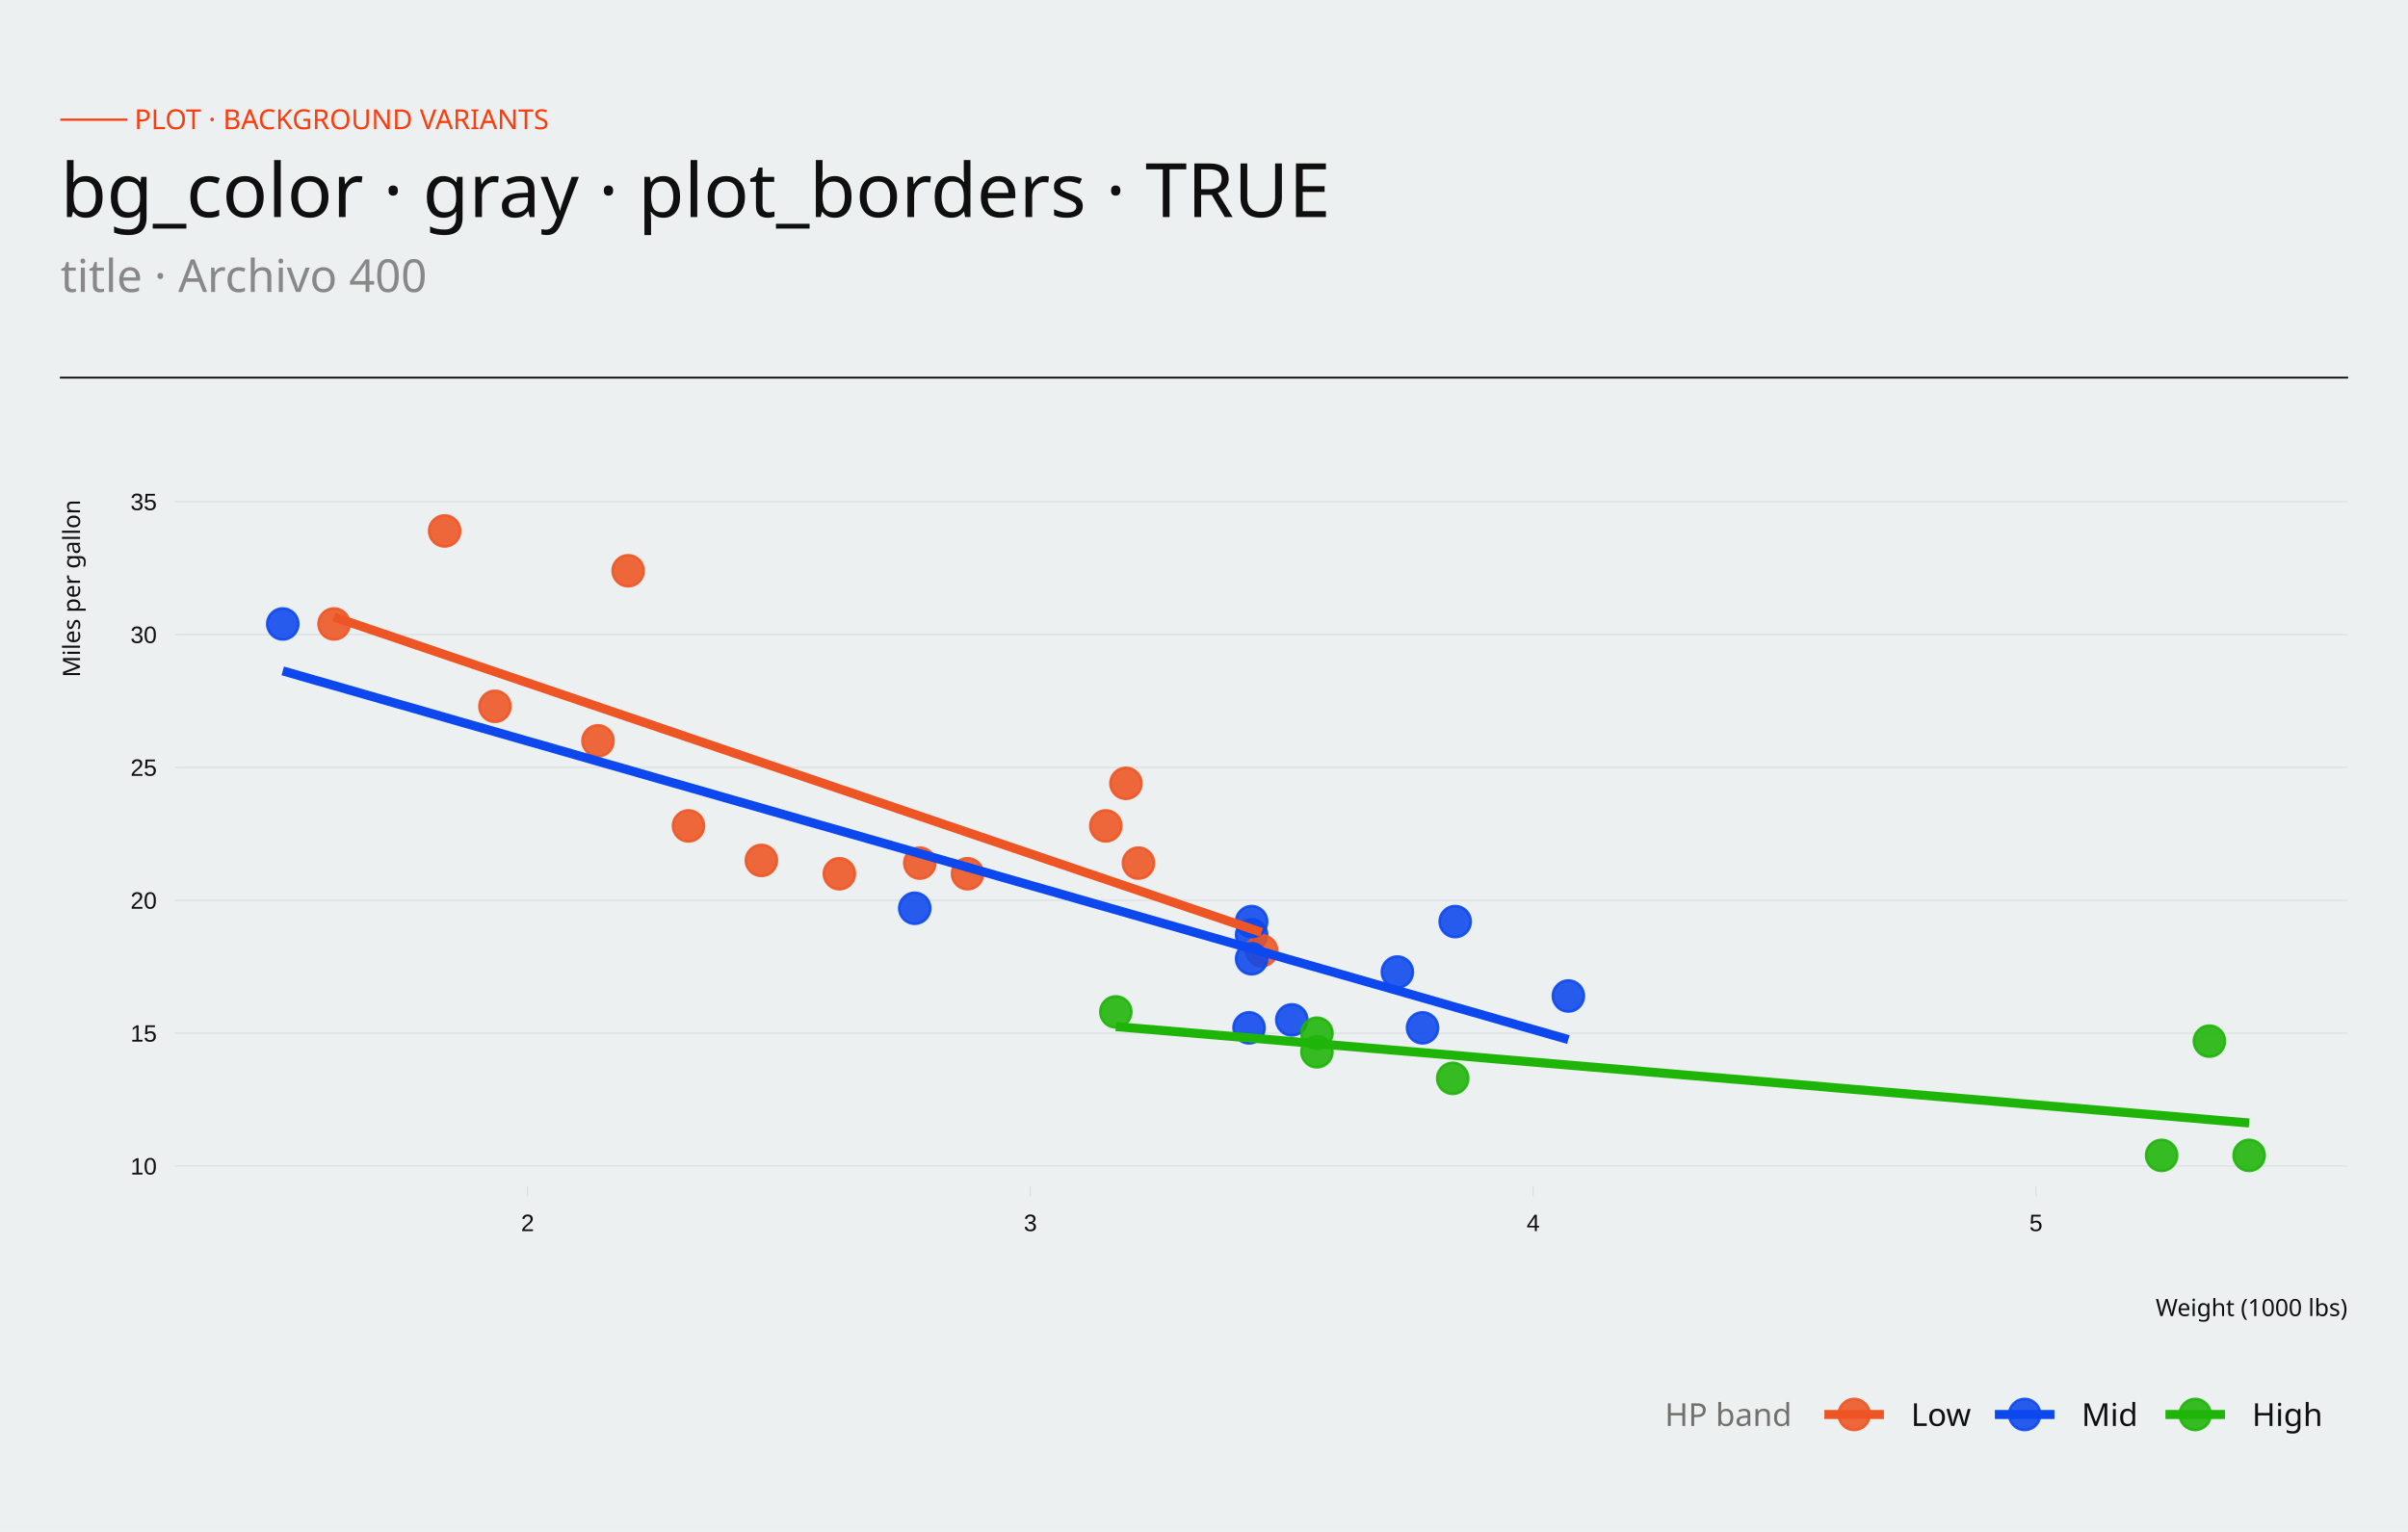
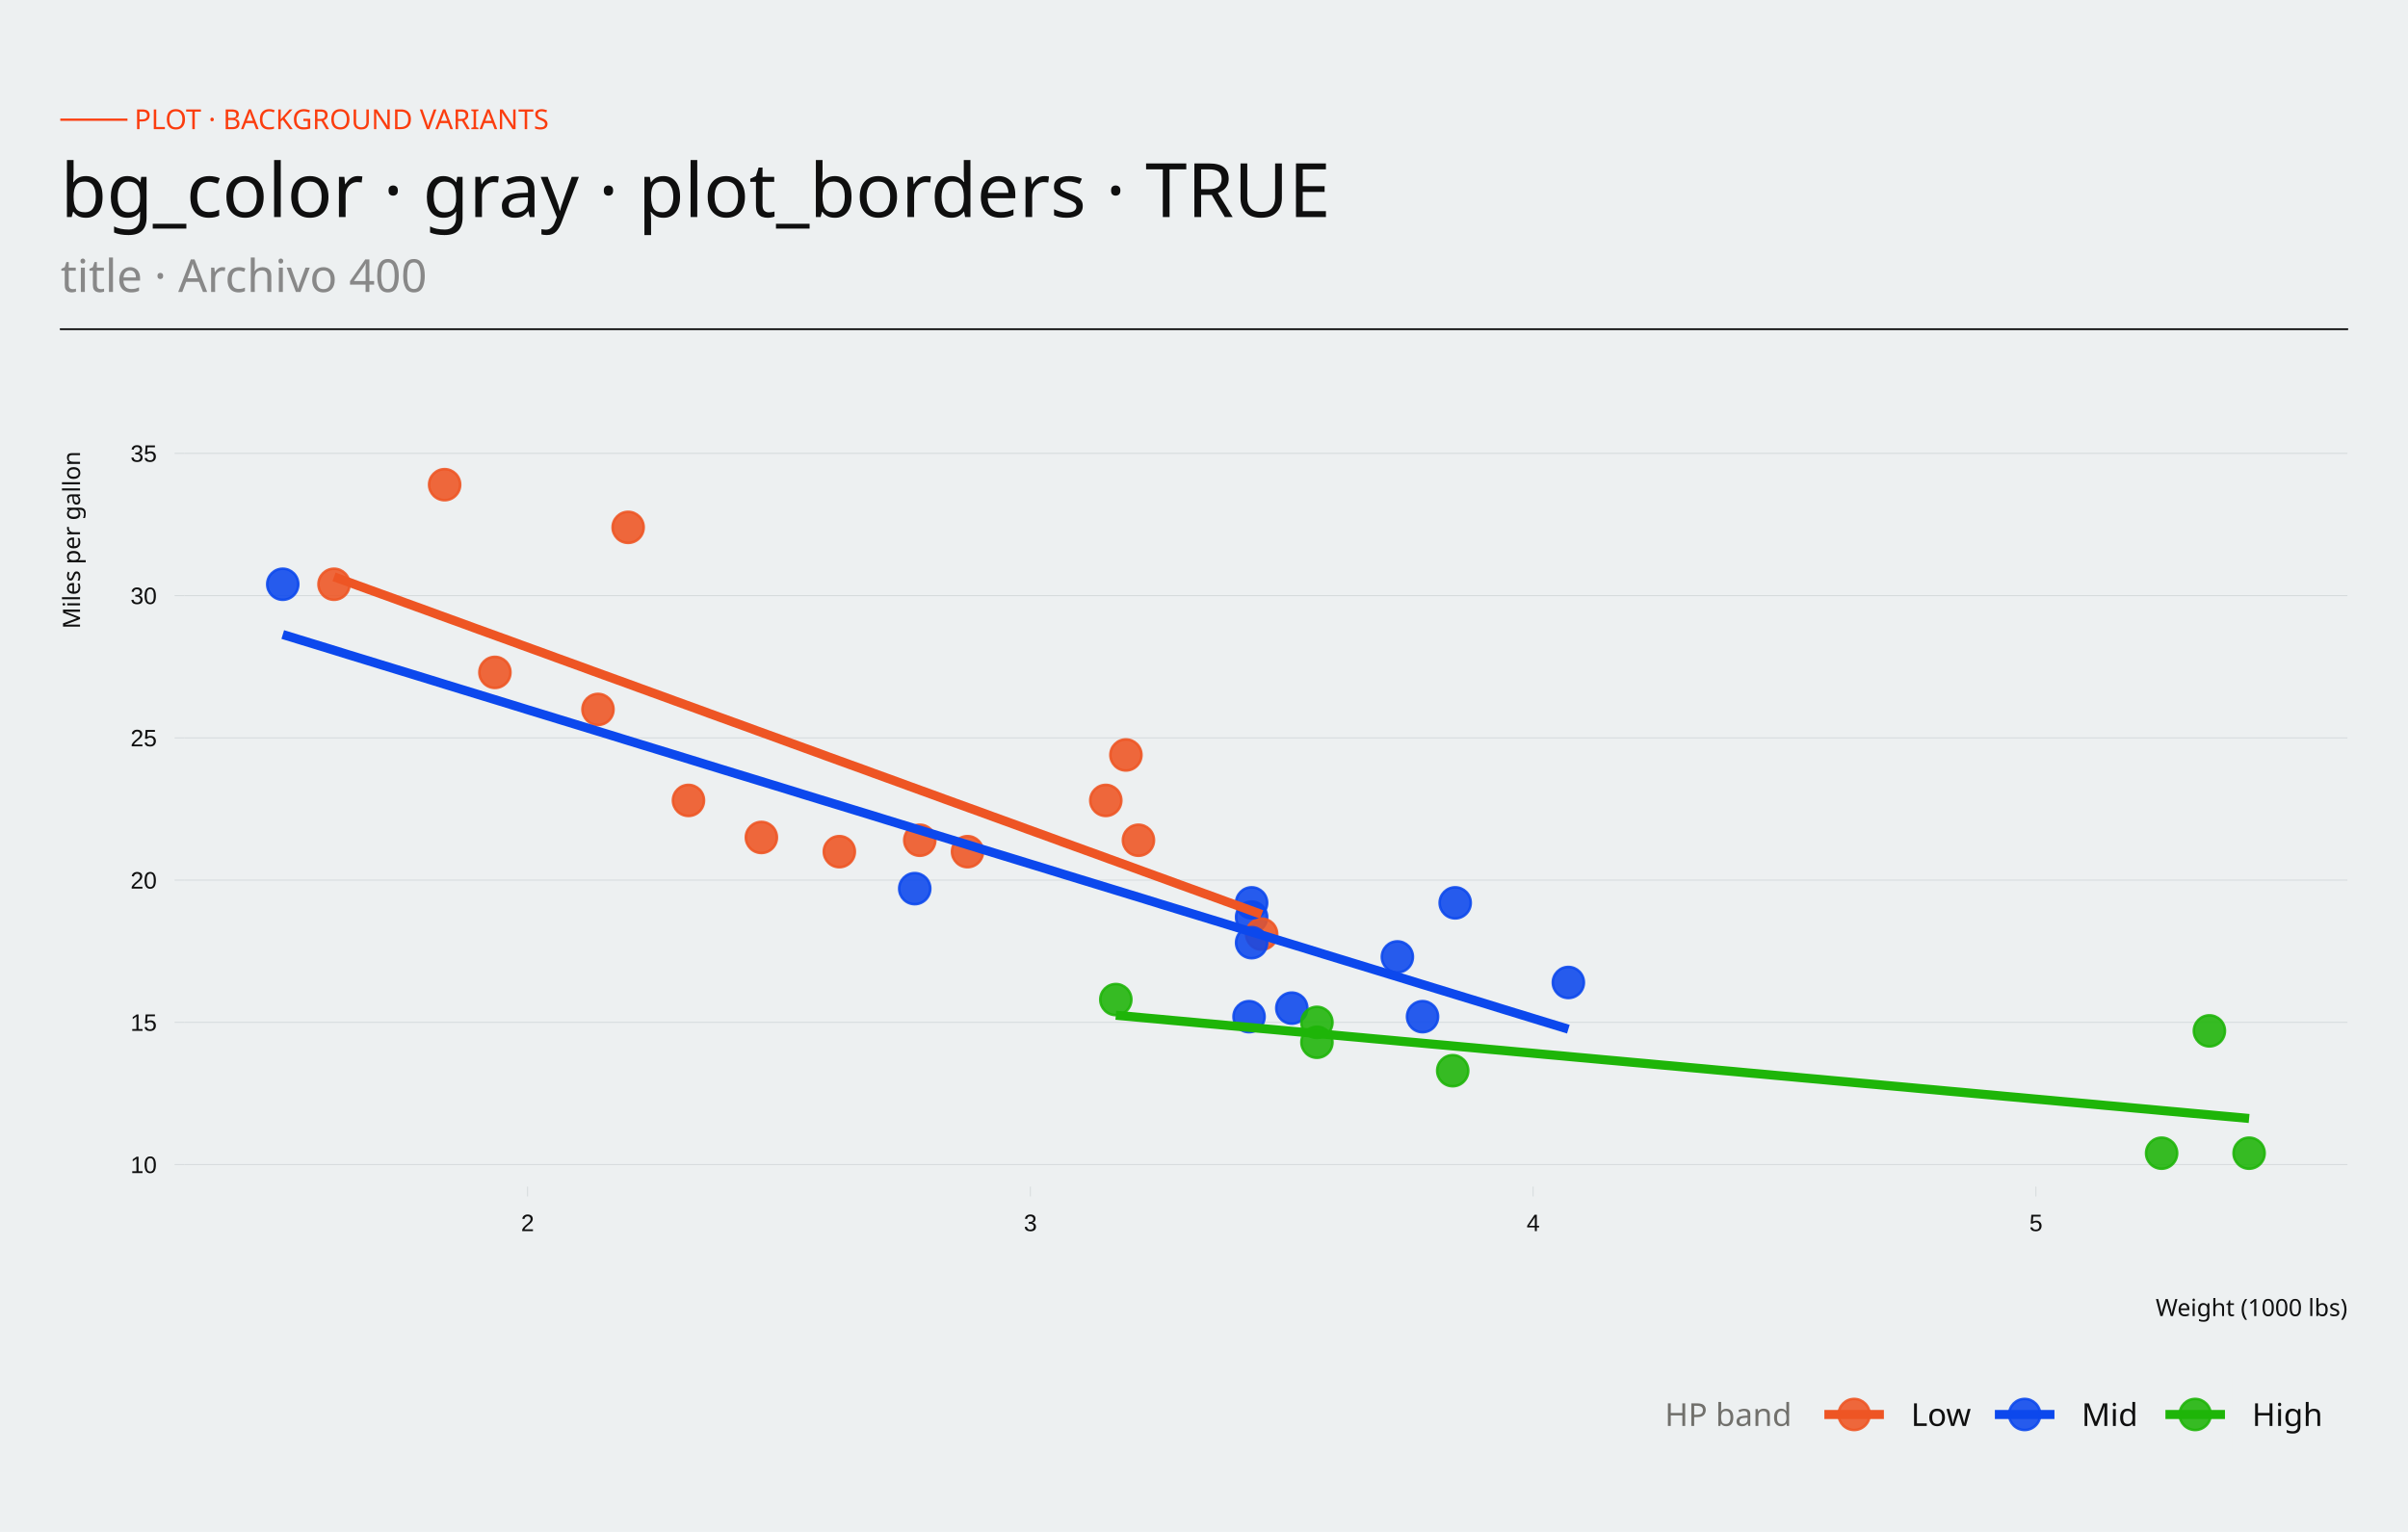
<svg xmlns="http://www.w3.org/2000/svg" width="396.00pt" height="252.00pt" viewBox="0 0 396.00 252.00">
  <g class="svglite">
    <defs>
      <style type="text/css">
    .svglite line, .svglite polyline, .svglite polygon, .svglite path, .svglite rect, .svglite circle {
      fill: none;
      stroke: #000000;
      stroke-linecap: round;
      stroke-linejoin: round;
      stroke-miterlimit: 10.00;
    }
    .svglite text {
      white-space: pre;
    }
    .svglite g.glyphgroup path {
      fill: inherit;
      stroke: none;
    }
  </style>
    </defs>
    <rect width="100%" height="100%" style="stroke: none; fill: none;" />
    <defs>
      <clipPath id="cpMC4wMHwzOTYuMDB8MC4wMHwyNTIuMDA=">
        <rect x="0.00" y="0.00" width="396.00" height="252.00" />
      </clipPath>
    </defs>
    <g clip-path="url(#cpMC4wMHwzOTYuMDB8MC4wMHwyNTIuMDA=)">
      <rect x="0.00" y="0.00" width="396.00" height="252.00" style="stroke-width: 0.63; stroke: none; fill: #EDF0F1;" />
    </g>
    <defs>
-       <clipPath id="cpMzAuMzN8Mzg2LjA0fDgyLjIwfDE5NS4yMA==">
-         <rect x="30.33" y="82.20" width="355.71" height="113.00" />
+       <clipPath id="cpMzAuMzN8Mzg2LjA0fDc0LjIzfDE5NS4yMA==">
+         <rect x="30.33" y="74.23" width="355.71" height="120.97" />
      </clipPath>
    </defs>
-     <g clip-path="url(#cpMzAuMzN8Mzg2LjA0fDgyLjIwfDE5NS4yMA==)">
-       <rect x="30.33" y="82.20" width="355.71" height="113.00" style="stroke-width: 0.63; stroke: none; fill: #EDF0F1;" />
-       <polyline points="30.33,191.81 386.04,191.81 " style="stroke-width: 0.15; stroke: #D4D9DB; stroke-linecap: butt;" />
-       <polyline points="30.33,169.96 386.04,169.96 " style="stroke-width: 0.15; stroke: #D4D9DB; stroke-linecap: butt;" />
-       <polyline points="30.33,148.10 386.04,148.10 " style="stroke-width: 0.15; stroke: #D4D9DB; stroke-linecap: butt;" />
-       <polyline points="30.33,126.24 386.04,126.24 " style="stroke-width: 0.15; stroke: #D4D9DB; stroke-linecap: butt;" />
-       <polyline points="30.33,104.38 386.04,104.38 " style="stroke-width: 0.15; stroke: #D4D9DB; stroke-linecap: butt;" />
-       <polyline points="30.33,82.53 386.04,82.53 " style="stroke-width: 0.15; stroke: #D4D9DB; stroke-linecap: butt;" />
-       <circle cx="138.03" cy="143.73" r="2.56" style="stroke-width: 0.42; stroke: #EE5524; stroke-opacity: 0.88; fill: #EE5524; fill-opacity: 0.88;" />
-       <circle cx="159.11" cy="143.73" r="2.56" style="stroke-width: 0.42; stroke: #EE5524; stroke-opacity: 0.88; fill: #EE5524; fill-opacity: 0.88;" />
-       <circle cx="113.22" cy="135.86" r="2.56" style="stroke-width: 0.42; stroke: #EE5524; stroke-opacity: 0.88; fill: #EE5524; fill-opacity: 0.88;" />
-       <circle cx="187.22" cy="141.98" r="2.56" style="stroke-width: 0.42; stroke: #EE5524; stroke-opacity: 0.88; fill: #EE5524; fill-opacity: 0.88;" />
-       <circle cx="205.83" cy="153.78" r="2.56" style="stroke-width: 0.42; stroke: #0C48ED; stroke-opacity: 0.88; fill: #0C48ED; fill-opacity: 0.88;" />
-       <circle cx="207.48" cy="156.40" r="2.56" style="stroke-width: 0.42; stroke: #EE5524; stroke-opacity: 0.88; fill: #EE5524; fill-opacity: 0.88;" />
-       <circle cx="216.57" cy="173.02" r="2.56" style="stroke-width: 0.42; stroke: #1EB508; stroke-opacity: 0.88; fill: #1EB508; fill-opacity: 0.88;" />
-       <circle cx="185.16" cy="128.86" r="2.56" style="stroke-width: 0.42; stroke: #EE5524; stroke-opacity: 0.88; fill: #EE5524; fill-opacity: 0.88;" />
-       <circle cx="181.85" cy="135.86" r="2.56" style="stroke-width: 0.42; stroke: #EE5524; stroke-opacity: 0.88; fill: #EE5524; fill-opacity: 0.88;" />
-       <circle cx="205.83" cy="151.60" r="2.56" style="stroke-width: 0.42; stroke: #0C48ED; stroke-opacity: 0.88; fill: #0C48ED; fill-opacity: 0.88;" />
-       <circle cx="205.83" cy="157.72" r="2.56" style="stroke-width: 0.42; stroke: #0C48ED; stroke-opacity: 0.88; fill: #0C48ED; fill-opacity: 0.88;" />
-       <circle cx="257.92" cy="163.84" r="2.56" style="stroke-width: 0.42; stroke: #0C48ED; stroke-opacity: 0.88; fill: #0C48ED; fill-opacity: 0.88;" />
-       <circle cx="229.80" cy="159.90" r="2.56" style="stroke-width: 0.42; stroke: #0C48ED; stroke-opacity: 0.88; fill: #0C48ED; fill-opacity: 0.88;" />
-       <circle cx="233.94" cy="169.08" r="2.56" style="stroke-width: 0.42; stroke: #0C48ED; stroke-opacity: 0.88; fill: #0C48ED; fill-opacity: 0.88;" />
-       <circle cx="355.48" cy="190.06" r="2.56" style="stroke-width: 0.42; stroke: #1EB508; stroke-opacity: 0.88; fill: #1EB508; fill-opacity: 0.88;" />
-       <circle cx="369.87" cy="190.06" r="2.56" style="stroke-width: 0.42; stroke: #1EB508; stroke-opacity: 0.88; fill: #1EB508; fill-opacity: 0.88;" />
-       <circle cx="363.34" cy="171.27" r="2.56" style="stroke-width: 0.42; stroke: #1EB508; stroke-opacity: 0.88; fill: #1EB508; fill-opacity: 0.88;" />
-       <circle cx="103.30" cy="93.89" r="2.56" style="stroke-width: 0.42; stroke: #EE5524; stroke-opacity: 0.88; fill: #EE5524; fill-opacity: 0.88;" />
-       <circle cx="54.93" cy="102.64" r="2.56" style="stroke-width: 0.42; stroke: #EE5524; stroke-opacity: 0.88; fill: #EE5524; fill-opacity: 0.88;" />
-       <circle cx="73.12" cy="87.34" r="2.56" style="stroke-width: 0.42; stroke: #EE5524; stroke-opacity: 0.88; fill: #EE5524; fill-opacity: 0.88;" />
-       <circle cx="125.21" cy="141.54" r="2.56" style="stroke-width: 0.42; stroke: #EE5524; stroke-opacity: 0.88; fill: #EE5524; fill-opacity: 0.88;" />
-       <circle cx="212.44" cy="167.77" r="2.56" style="stroke-width: 0.42; stroke: #0C48ED; stroke-opacity: 0.88; fill: #0C48ED; fill-opacity: 0.88;" />
-       <circle cx="205.41" cy="169.08" r="2.56" style="stroke-width: 0.42; stroke: #0C48ED; stroke-opacity: 0.88; fill: #0C48ED; fill-opacity: 0.88;" />
-       <circle cx="238.90" cy="177.39" r="2.56" style="stroke-width: 0.42; stroke: #1EB508; stroke-opacity: 0.88; fill: #1EB508; fill-opacity: 0.88;" />
-       <circle cx="239.31" cy="151.60" r="2.56" style="stroke-width: 0.42; stroke: #0C48ED; stroke-opacity: 0.88; fill: #0C48ED; fill-opacity: 0.88;" />
-       <circle cx="81.39" cy="116.19" r="2.56" style="stroke-width: 0.42; stroke: #EE5524; stroke-opacity: 0.88; fill: #EE5524; fill-opacity: 0.88;" />
-       <circle cx="98.34" cy="121.87" r="2.56" style="stroke-width: 0.42; stroke: #EE5524; stroke-opacity: 0.88; fill: #EE5524; fill-opacity: 0.88;" />
-       <circle cx="46.50" cy="102.64" r="2.56" style="stroke-width: 0.42; stroke: #0C48ED; stroke-opacity: 0.88; fill: #0C48ED; fill-opacity: 0.88;" />
-       <circle cx="183.50" cy="166.46" r="2.56" style="stroke-width: 0.42; stroke: #1EB508; stroke-opacity: 0.88; fill: #1EB508; fill-opacity: 0.88;" />
-       <circle cx="150.43" cy="149.41" r="2.56" style="stroke-width: 0.42; stroke: #0C48ED; stroke-opacity: 0.88; fill: #0C48ED; fill-opacity: 0.88;" />
-       <circle cx="216.57" cy="169.96" r="2.56" style="stroke-width: 0.42; stroke: #1EB508; stroke-opacity: 0.88; fill: #1EB508; fill-opacity: 0.88;" />
-       <circle cx="151.26" cy="141.98" r="2.56" style="stroke-width: 0.42; stroke: #EE5524; stroke-opacity: 0.88; fill: #EE5524; fill-opacity: 0.88;" />
-       <polyline points="54.93,101.50 56.86,102.16 58.79,102.81 60.72,103.47 62.65,104.13 64.59,104.78 66.52,105.44 68.45,106.10 70.38,106.75 72.31,107.41 74.24,108.07 76.17,108.72 78.10,109.38 80.03,110.04 81.96,110.69 83.90,111.35 85.83,112.01 87.76,112.66 89.69,113.32 91.62,113.98 93.55,114.63 95.48,115.29 97.41,115.95 99.34,116.60 101.27,117.26 103.21,117.92 105.14,118.57 107.07,119.23 109.00,119.89 110.93,120.54 112.86,121.20 114.79,121.86 116.72,122.51 118.65,123.17 120.58,123.83 122.52,124.48 124.45,125.14 126.38,125.80 128.31,126.45 130.24,127.11 132.17,127.77 134.10,128.42 136.03,129.08 137.96,129.74 139.89,130.39 141.83,131.05 143.76,131.71 145.69,132.36 147.62,133.02 149.55,133.68 151.48,134.33 153.41,134.99 155.34,135.65 157.27,136.30 159.20,136.96 161.14,137.62 163.07,138.27 165.00,138.93 166.93,139.59 168.86,140.24 170.79,140.90 172.72,141.56 174.65,142.21 176.58,142.87 178.51,143.53 180.45,144.18 182.38,144.84 184.31,145.50 186.24,146.15 188.17,146.81 190.10,147.47 192.03,148.12 193.96,148.78 195.89,149.44 197.82,150.09 199.76,150.75 201.69,151.41 203.62,152.06 205.55,152.72 207.48,153.38 " style="stroke-width: 1.49; stroke: #EE5524; stroke-linecap: butt;" />
-       <polyline points="46.50,110.36 49.17,111.13 51.85,111.90 54.53,112.66 57.20,113.43 59.88,114.20 62.55,114.97 65.23,115.74 67.91,116.50 70.58,117.27 73.26,118.04 75.93,118.81 78.61,119.57 81.29,120.34 83.96,121.11 86.64,121.88 89.32,122.64 91.99,123.41 94.67,124.18 97.34,124.95 100.02,125.72 102.70,126.48 105.37,127.25 108.05,128.02 110.73,128.79 113.40,129.55 116.08,130.32 118.75,131.09 121.43,131.86 124.11,132.62 126.78,133.39 129.46,134.16 132.13,134.93 134.81,135.70 137.49,136.46 140.16,137.23 142.84,138.00 145.52,138.77 148.19,139.53 150.87,140.30 153.54,141.07 156.22,141.84 158.90,142.60 161.57,143.37 164.25,144.14 166.93,144.91 169.60,145.68 172.28,146.44 174.95,147.21 177.63,147.98 180.31,148.75 182.98,149.51 185.66,150.28 188.34,151.05 191.01,151.82 193.69,152.58 196.36,153.35 199.04,154.12 201.72,154.89 204.39,155.66 207.07,156.42 209.74,157.19 212.42,157.96 215.10,158.73 217.77,159.49 220.45,160.26 223.13,161.03 225.80,161.80 228.48,162.56 231.15,163.33 233.83,164.10 236.51,164.87 239.18,165.64 241.86,166.40 244.54,167.17 247.21,167.94 249.89,168.71 252.56,169.47 255.24,170.24 257.92,171.01 " style="stroke-width: 1.49; stroke: #0C48ED; stroke-linecap: butt;" />
-       <polyline points="183.50,168.87 185.86,169.07 188.22,169.27 190.58,169.47 192.94,169.67 195.30,169.87 197.66,170.07 200.02,170.27 202.37,170.47 204.73,170.67 207.09,170.87 209.45,171.07 211.81,171.28 214.17,171.48 216.53,171.68 218.89,171.88 221.25,172.08 223.61,172.28 225.97,172.48 228.32,172.68 230.68,172.88 233.04,173.08 235.40,173.28 237.76,173.48 240.12,173.68 242.48,173.89 244.84,174.09 247.20,174.29 249.56,174.49 251.91,174.69 254.27,174.89 256.63,175.09 258.99,175.29 261.35,175.49 263.71,175.69 266.07,175.89 268.43,176.09 270.79,176.30 273.15,176.50 275.51,176.70 277.86,176.90 280.22,177.10 282.58,177.30 284.94,177.50 287.30,177.70 289.66,177.90 292.02,178.10 294.38,178.30 296.74,178.50 299.10,178.70 301.46,178.91 303.81,179.11 306.17,179.31 308.53,179.51 310.89,179.71 313.25,179.91 315.61,180.11 317.97,180.31 320.33,180.51 322.69,180.71 325.05,180.91 327.41,181.11 329.76,181.31 332.12,181.52 334.48,181.72 336.84,181.92 339.20,182.12 341.56,182.32 343.92,182.52 346.28,182.72 348.64,182.92 351.00,183.12 353.36,183.32 355.71,183.52 358.07,183.72 360.43,183.92 362.79,184.13 365.15,184.33 367.51,184.53 369.87,184.73 " style="stroke-width: 1.49; stroke: #1EB508; stroke-linecap: butt;" />
+     <g clip-path="url(#cpMzAuMzN8Mzg2LjA0fDc0LjIzfDE5NS4yMA==)">
+       <rect x="30.33" y="74.23" width="355.71" height="120.97" style="stroke-width: 0.63; stroke: none; fill: #EDF0F1;" />
+       <polyline points="30.33,191.57 386.04,191.57 " style="stroke-width: 0.15; stroke: #D4D9DB; stroke-linecap: butt;" />
+       <polyline points="30.33,168.18 386.04,168.18 " style="stroke-width: 0.15; stroke: #D4D9DB; stroke-linecap: butt;" />
+       <polyline points="30.33,144.78 386.04,144.78 " style="stroke-width: 0.15; stroke: #D4D9DB; stroke-linecap: butt;" />
+       <polyline points="30.33,121.38 386.04,121.38 " style="stroke-width: 0.15; stroke: #D4D9DB; stroke-linecap: butt;" />
+       <polyline points="30.33,97.98 386.04,97.98 " style="stroke-width: 0.15; stroke: #D4D9DB; stroke-linecap: butt;" />
+       <polyline points="30.33,74.58 386.04,74.58 " style="stroke-width: 0.15; stroke: #D4D9DB; stroke-linecap: butt;" />
+       <circle cx="138.03" cy="140.10" r="2.56" style="stroke-width: 0.42; stroke: #EE5524; stroke-opacity: 0.88; fill: #EE5524; fill-opacity: 0.88;" />
+       <circle cx="159.11" cy="140.10" r="2.56" style="stroke-width: 0.42; stroke: #EE5524; stroke-opacity: 0.88; fill: #EE5524; fill-opacity: 0.88;" />
+       <circle cx="113.22" cy="131.67" r="2.56" style="stroke-width: 0.42; stroke: #EE5524; stroke-opacity: 0.88; fill: #EE5524; fill-opacity: 0.88;" />
+       <circle cx="187.22" cy="138.22" r="2.56" style="stroke-width: 0.42; stroke: #EE5524; stroke-opacity: 0.88; fill: #EE5524; fill-opacity: 0.88;" />
+       <circle cx="205.83" cy="150.86" r="2.56" style="stroke-width: 0.42; stroke: #0C48ED; stroke-opacity: 0.88; fill: #0C48ED; fill-opacity: 0.88;" />
+       <circle cx="207.48" cy="153.67" r="2.56" style="stroke-width: 0.42; stroke: #EE5524; stroke-opacity: 0.88; fill: #EE5524; fill-opacity: 0.88;" />
+       <circle cx="216.57" cy="171.45" r="2.56" style="stroke-width: 0.42; stroke: #1EB508; stroke-opacity: 0.88; fill: #1EB508; fill-opacity: 0.88;" />
+       <circle cx="185.16" cy="124.19" r="2.56" style="stroke-width: 0.42; stroke: #EE5524; stroke-opacity: 0.88; fill: #EE5524; fill-opacity: 0.88;" />
+       <circle cx="181.85" cy="131.67" r="2.56" style="stroke-width: 0.42; stroke: #EE5524; stroke-opacity: 0.88; fill: #EE5524; fill-opacity: 0.88;" />
+       <circle cx="205.83" cy="148.52" r="2.56" style="stroke-width: 0.42; stroke: #0C48ED; stroke-opacity: 0.88; fill: #0C48ED; fill-opacity: 0.88;" />
+       <circle cx="205.83" cy="155.07" r="2.56" style="stroke-width: 0.42; stroke: #0C48ED; stroke-opacity: 0.88; fill: #0C48ED; fill-opacity: 0.88;" />
+       <circle cx="257.92" cy="161.62" r="2.56" style="stroke-width: 0.42; stroke: #0C48ED; stroke-opacity: 0.88; fill: #0C48ED; fill-opacity: 0.88;" />
+       <circle cx="229.80" cy="157.41" r="2.56" style="stroke-width: 0.42; stroke: #0C48ED; stroke-opacity: 0.88; fill: #0C48ED; fill-opacity: 0.88;" />
+       <circle cx="233.94" cy="167.24" r="2.56" style="stroke-width: 0.42; stroke: #0C48ED; stroke-opacity: 0.88; fill: #0C48ED; fill-opacity: 0.88;" />
+       <circle cx="355.48" cy="189.70" r="2.56" style="stroke-width: 0.42; stroke: #1EB508; stroke-opacity: 0.88; fill: #1EB508; fill-opacity: 0.88;" />
+       <circle cx="369.87" cy="189.70" r="2.56" style="stroke-width: 0.42; stroke: #1EB508; stroke-opacity: 0.88; fill: #1EB508; fill-opacity: 0.88;" />
+       <circle cx="363.34" cy="169.58" r="2.56" style="stroke-width: 0.42; stroke: #1EB508; stroke-opacity: 0.88; fill: #1EB508; fill-opacity: 0.88;" />
+       <circle cx="103.30" cy="86.75" r="2.56" style="stroke-width: 0.42; stroke: #EE5524; stroke-opacity: 0.88; fill: #EE5524; fill-opacity: 0.88;" />
+       <circle cx="54.93" cy="96.11" r="2.56" style="stroke-width: 0.42; stroke: #EE5524; stroke-opacity: 0.88; fill: #EE5524; fill-opacity: 0.88;" />
+       <circle cx="73.12" cy="79.73" r="2.56" style="stroke-width: 0.42; stroke: #EE5524; stroke-opacity: 0.88; fill: #EE5524; fill-opacity: 0.88;" />
+       <circle cx="125.21" cy="137.76" r="2.56" style="stroke-width: 0.42; stroke: #EE5524; stroke-opacity: 0.88; fill: #EE5524; fill-opacity: 0.88;" />
+       <circle cx="212.44" cy="165.84" r="2.56" style="stroke-width: 0.42; stroke: #0C48ED; stroke-opacity: 0.88; fill: #0C48ED; fill-opacity: 0.88;" />
+       <circle cx="205.41" cy="167.24" r="2.56" style="stroke-width: 0.42; stroke: #0C48ED; stroke-opacity: 0.88; fill: #0C48ED; fill-opacity: 0.88;" />
+       <circle cx="238.90" cy="176.13" r="2.56" style="stroke-width: 0.42; stroke: #1EB508; stroke-opacity: 0.88; fill: #1EB508; fill-opacity: 0.88;" />
+       <circle cx="239.31" cy="148.52" r="2.56" style="stroke-width: 0.42; stroke: #0C48ED; stroke-opacity: 0.88; fill: #0C48ED; fill-opacity: 0.88;" />
+       <circle cx="81.39" cy="110.61" r="2.56" style="stroke-width: 0.42; stroke: #EE5524; stroke-opacity: 0.88; fill: #EE5524; fill-opacity: 0.88;" />
+       <circle cx="98.34" cy="116.70" r="2.56" style="stroke-width: 0.42; stroke: #EE5524; stroke-opacity: 0.88; fill: #EE5524; fill-opacity: 0.88;" />
+       <circle cx="46.50" cy="96.11" r="2.56" style="stroke-width: 0.42; stroke: #0C48ED; stroke-opacity: 0.88; fill: #0C48ED; fill-opacity: 0.88;" />
+       <circle cx="183.50" cy="164.43" r="2.56" style="stroke-width: 0.42; stroke: #1EB508; stroke-opacity: 0.88; fill: #1EB508; fill-opacity: 0.88;" />
+       <circle cx="150.43" cy="146.18" r="2.56" style="stroke-width: 0.42; stroke: #0C48ED; stroke-opacity: 0.88; fill: #0C48ED; fill-opacity: 0.88;" />
+       <circle cx="216.57" cy="168.18" r="2.56" style="stroke-width: 0.42; stroke: #1EB508; stroke-opacity: 0.88; fill: #1EB508; fill-opacity: 0.88;" />
+       <circle cx="151.26" cy="138.22" r="2.56" style="stroke-width: 0.42; stroke: #EE5524; stroke-opacity: 0.88; fill: #EE5524; fill-opacity: 0.88;" />
+       <polyline points="54.93,94.89 56.86,95.59 58.79,96.30 60.72,97.00 62.65,97.70 64.59,98.40 66.52,99.11 68.45,99.81 70.38,100.51 72.31,101.22 74.24,101.92 76.17,102.62 78.10,103.33 80.03,104.03 81.96,104.73 83.90,105.43 85.83,106.14 87.76,106.84 89.69,107.54 91.62,108.25 93.55,108.95 95.48,109.65 97.41,110.36 99.34,111.06 101.27,111.76 103.21,112.46 105.14,113.17 107.07,113.87 109.00,114.57 110.93,115.28 112.86,115.98 114.79,116.68 116.72,117.39 118.65,118.09 120.58,118.79 122.52,119.49 124.45,120.20 126.38,120.90 128.31,121.60 130.24,122.31 132.17,123.01 134.10,123.71 136.03,124.42 137.96,125.12 139.89,125.82 141.83,126.52 143.76,127.23 145.69,127.93 147.62,128.63 149.55,129.34 151.48,130.04 153.41,130.74 155.34,131.45 157.27,132.15 159.20,132.85 161.14,133.55 163.07,134.26 165.00,134.96 166.93,135.66 168.86,136.37 170.79,137.07 172.72,137.77 174.65,138.48 176.58,139.18 178.51,139.88 180.45,140.58 182.38,141.29 184.31,141.99 186.24,142.69 188.17,143.40 190.10,144.10 192.03,144.80 193.96,145.51 195.89,146.21 197.82,146.91 199.76,147.61 201.69,148.32 203.62,149.02 205.55,149.72 207.48,150.43 " style="stroke-width: 1.49; stroke: #EE5524; stroke-linecap: butt;" />
+       <polyline points="46.50,104.38 49.17,105.20 51.85,106.02 54.53,106.84 57.20,107.67 59.88,108.49 62.55,109.31 65.23,110.13 67.91,110.95 70.58,111.77 73.26,112.60 75.93,113.42 78.61,114.24 81.29,115.06 83.96,115.88 86.64,116.71 89.32,117.53 91.99,118.35 94.67,119.17 97.34,119.99 100.02,120.81 102.70,121.64 105.37,122.46 108.05,123.28 110.73,124.10 113.40,124.92 116.08,125.75 118.75,126.57 121.43,127.39 124.11,128.21 126.78,129.03 129.46,129.85 132.13,130.68 134.81,131.50 137.49,132.32 140.16,133.14 142.84,133.96 145.52,134.79 148.19,135.61 150.87,136.43 153.54,137.25 156.22,138.07 158.90,138.89 161.57,139.72 164.25,140.54 166.93,141.36 169.60,142.18 172.28,143.00 174.95,143.83 177.63,144.65 180.31,145.47 182.98,146.29 185.66,147.11 188.34,147.93 191.01,148.76 193.69,149.58 196.36,150.40 199.04,151.22 201.72,152.04 204.39,152.87 207.07,153.69 209.74,154.51 212.42,155.33 215.10,156.15 217.77,156.98 220.45,157.80 223.13,158.62 225.80,159.44 228.48,160.26 231.15,161.08 233.83,161.91 236.51,162.73 239.18,163.55 241.86,164.37 244.54,165.19 247.21,166.02 249.89,166.84 252.56,167.66 255.24,168.48 257.92,169.30 " style="stroke-width: 1.49; stroke: #0C48ED; stroke-linecap: butt;" />
+       <polyline points="183.50,167.01 185.86,167.22 188.22,167.44 190.58,167.65 192.94,167.87 195.30,168.08 197.66,168.30 200.02,168.51 202.37,168.73 204.73,168.94 207.09,169.16 209.45,169.37 211.81,169.59 214.17,169.80 216.53,170.02 218.89,170.23 221.25,170.45 223.61,170.66 225.97,170.88 228.32,171.09 230.68,171.31 233.04,171.52 235.40,171.74 237.76,171.95 240.12,172.17 242.48,172.38 244.84,172.60 247.20,172.81 249.56,173.03 251.91,173.24 254.27,173.46 256.63,173.67 258.99,173.89 261.35,174.10 263.71,174.32 266.07,174.53 268.43,174.75 270.79,174.96 273.15,175.18 275.51,175.39 277.86,175.61 280.22,175.82 282.58,176.04 284.94,176.25 287.30,176.47 289.66,176.68 292.02,176.90 294.38,177.11 296.74,177.33 299.10,177.54 301.46,177.76 303.81,177.97 306.17,178.19 308.53,178.40 310.89,178.62 313.25,178.83 315.61,179.05 317.97,179.26 320.33,179.48 322.69,179.69 325.05,179.91 327.41,180.12 329.76,180.34 332.12,180.55 334.48,180.77 336.84,180.98 339.20,181.20 341.56,181.41 343.92,181.62 346.28,181.84 348.64,182.05 351.00,182.27 353.36,182.48 355.71,182.70 358.07,182.91 360.43,183.13 362.79,183.34 365.15,183.56 367.51,183.77 369.87,183.99 " style="stroke-width: 1.49; stroke: #1EB508; stroke-linecap: butt;" />
    </g>
    <g clip-path="url(#cpMC4wMHwzOTYuMDB8MC4wMHwyNTIuMDA=)">
-       <text x="25.79" y="193.21" text-anchor="end" style="font-size: 3.90px;fill: #0F0F0F; font-family: &quot;Arial&quot;;" textLength="4.31px" lengthAdjust="spacingAndGlyphs">10</text>
-       <text x="25.79" y="171.35" text-anchor="end" style="font-size: 3.90px;fill: #0F0F0F; font-family: &quot;Arial&quot;;" textLength="4.31px" lengthAdjust="spacingAndGlyphs">15</text>
-       <text x="25.79" y="149.49" text-anchor="end" style="font-size: 3.90px;fill: #0F0F0F; font-family: &quot;Arial&quot;;" textLength="4.31px" lengthAdjust="spacingAndGlyphs">20</text>
-       <text x="25.79" y="127.63" text-anchor="end" style="font-size: 3.90px;fill: #0F0F0F; font-family: &quot;Arial&quot;;" textLength="4.31px" lengthAdjust="spacingAndGlyphs">25</text>
-       <text x="25.79" y="105.78" text-anchor="end" style="font-size: 3.90px;fill: #0F0F0F; font-family: &quot;Arial&quot;;" textLength="4.31px" lengthAdjust="spacingAndGlyphs">30</text>
-       <text x="25.79" y="83.92" text-anchor="end" style="font-size: 3.90px;fill: #0F0F0F; font-family: &quot;Arial&quot;;" textLength="4.31px" lengthAdjust="spacingAndGlyphs">35</text>
-       <polyline points="28.71,191.81 30.33,191.81 " style="stroke-width: 0.15; stroke: #D4D9DB; stroke-linecap: butt;" />
-       <polyline points="28.71,169.96 30.33,169.96 " style="stroke-width: 0.15; stroke: #D4D9DB; stroke-linecap: butt;" />
-       <polyline points="28.71,148.10 30.33,148.10 " style="stroke-width: 0.15; stroke: #D4D9DB; stroke-linecap: butt;" />
-       <polyline points="28.71,126.24 30.33,126.24 " style="stroke-width: 0.15; stroke: #D4D9DB; stroke-linecap: butt;" />
-       <polyline points="28.71,104.38 30.33,104.38 " style="stroke-width: 0.15; stroke: #D4D9DB; stroke-linecap: butt;" />
-       <polyline points="28.71,82.53 30.33,82.53 " style="stroke-width: 0.15; stroke: #D4D9DB; stroke-linecap: butt;" />
+       <text x="25.79" y="192.97" text-anchor="end" style="font-size: 3.90px;fill: #0F0F0F; font-family: &quot;Arial&quot;;" textLength="4.31px" lengthAdjust="spacingAndGlyphs">10</text>
+       <text x="25.79" y="169.57" text-anchor="end" style="font-size: 3.90px;fill: #0F0F0F; font-family: &quot;Arial&quot;;" textLength="4.31px" lengthAdjust="spacingAndGlyphs">15</text>
+       <text x="25.79" y="146.17" text-anchor="end" style="font-size: 3.90px;fill: #0F0F0F; font-family: &quot;Arial&quot;;" textLength="4.31px" lengthAdjust="spacingAndGlyphs">20</text>
+       <text x="25.79" y="122.77" text-anchor="end" style="font-size: 3.90px;fill: #0F0F0F; font-family: &quot;Arial&quot;;" textLength="4.31px" lengthAdjust="spacingAndGlyphs">25</text>
+       <text x="25.79" y="99.37" text-anchor="end" style="font-size: 3.90px;fill: #0F0F0F; font-family: &quot;Arial&quot;;" textLength="4.31px" lengthAdjust="spacingAndGlyphs">30</text>
+       <text x="25.79" y="75.97" text-anchor="end" style="font-size: 3.90px;fill: #0F0F0F; font-family: &quot;Arial&quot;;" textLength="4.31px" lengthAdjust="spacingAndGlyphs">35</text>
+       <polyline points="28.71,191.57 30.33,191.57 " style="stroke-width: 0.15; stroke: #D4D9DB; stroke-linecap: butt;" />
+       <polyline points="28.71,168.18 30.33,168.18 " style="stroke-width: 0.15; stroke: #D4D9DB; stroke-linecap: butt;" />
+       <polyline points="28.71,144.78 30.33,144.78 " style="stroke-width: 0.15; stroke: #D4D9DB; stroke-linecap: butt;" />
+       <polyline points="28.71,121.38 30.33,121.38 " style="stroke-width: 0.15; stroke: #D4D9DB; stroke-linecap: butt;" />
+       <polyline points="28.71,97.98 30.33,97.98 " style="stroke-width: 0.15; stroke: #D4D9DB; stroke-linecap: butt;" />
+       <polyline points="28.71,74.58 30.33,74.58 " style="stroke-width: 0.15; stroke: #D4D9DB; stroke-linecap: butt;" />
      <polyline points="86.76,196.82 86.76,195.20 " style="stroke-width: 0.15; stroke: #D4D9DB; stroke-linecap: butt;" />
      <polyline points="169.45,196.82 169.45,195.20 " style="stroke-width: 0.15; stroke: #D4D9DB; stroke-linecap: butt;" />
      <polyline points="252.13,196.82 252.13,195.20 " style="stroke-width: 0.15; stroke: #D4D9DB; stroke-linecap: butt;" />
      <polyline points="334.81,196.82 334.81,195.20 " style="stroke-width: 0.15; stroke: #D4D9DB; stroke-linecap: butt;" />
      <text x="86.76" y="202.52" text-anchor="middle" style="font-size: 3.90px;fill: #0F0F0F; font-family: &quot;Arial&quot;;" textLength="2.16px" lengthAdjust="spacingAndGlyphs">2</text>
      <text x="169.45" y="202.52" text-anchor="middle" style="font-size: 3.90px;fill: #0F0F0F; font-family: &quot;Arial&quot;;" textLength="2.16px" lengthAdjust="spacingAndGlyphs">3</text>
      <text x="252.13" y="202.52" text-anchor="middle" style="font-size: 3.90px;fill: #0F0F0F; font-family: &quot;Arial&quot;;" textLength="2.16px" lengthAdjust="spacingAndGlyphs">4</text>
      <text x="334.81" y="202.52" text-anchor="middle" style="font-size: 3.90px;fill: #0F0F0F; font-family: &quot;Arial&quot;;" textLength="2.16px" lengthAdjust="spacingAndGlyphs">5</text>
      <text x="386.04" y="216.49" text-anchor="end" style="font-size: 3.90px; font-weight: 100;fill: #0F0F0F; font-family: &quot;JetBrains Mono&quot;;" textLength="39.58px" lengthAdjust="spacingAndGlyphs">Weight (1000 lbs)</text>
-       <text transform="translate(13.16,82.20) rotate(-90)" text-anchor="end" style="font-size: 3.90px; font-weight: 100;fill: #0F0F0F; font-family: &quot;JetBrains Mono&quot;;" textLength="37.25px" lengthAdjust="spacingAndGlyphs">Miles per gallon</text>
+       <text transform="translate(13.16,74.23) rotate(-90)" text-anchor="end" style="font-size: 3.90px; font-weight: 100;fill: #0F0F0F; font-family: &quot;JetBrains Mono&quot;;" textLength="37.25px" lengthAdjust="spacingAndGlyphs">Miles per gallon</text>
      <rect x="270.56" y="223.32" width="115.48" height="18.72" style="stroke-width: 0.75; stroke: none;" />
      <rect x="270.56" y="223.32" width="115.48" height="18.72" style="stroke-width: 0.63; stroke: none; fill: #EDF0F1;" />
      <text x="273.79" y="234.57" style="font-size: 5.20px;fill: #71706C; font-family: &quot;JetBrains Mono&quot;;" textLength="21.77px" lengthAdjust="spacingAndGlyphs">HP band</text>
      <rect x="298.80" y="226.56" width="12.24" height="12.24" style="stroke-width: 0.63; stroke: none; fill: #EDF0F1;" />
      <circle cx="304.92" cy="232.68" r="2.56" style="stroke-width: 0.42; stroke: #EE5524; stroke-opacity: 0.88; fill: #EE5524; fill-opacity: 0.88;" />
      <line x1="300.02" y1="232.68" x2="309.81" y2="232.68" style="stroke-width: 1.49; stroke: #EE5524; stroke-linecap: butt;" />
      <rect x="326.84" y="226.56" width="12.24" height="12.24" style="stroke-width: 0.63; stroke: none; fill: #EDF0F1;" />
      <circle cx="332.96" cy="232.68" r="2.56" style="stroke-width: 0.42; stroke: #0C48ED; stroke-opacity: 0.88; fill: #0C48ED; fill-opacity: 0.88;" />
      <line x1="328.06" y1="232.68" x2="337.86" y2="232.68" style="stroke-width: 1.49; stroke: #0C48ED; stroke-linecap: butt;" />
      <rect x="354.88" y="226.56" width="12.24" height="12.24" style="stroke-width: 0.63; stroke: none; fill: #EDF0F1;" />
      <circle cx="361.00" cy="232.68" r="2.56" style="stroke-width: 0.42; stroke: #1EB508; stroke-opacity: 0.88; fill: #1EB508; fill-opacity: 0.88;" />
      <line x1="356.11" y1="232.68" x2="365.90" y2="232.68" style="stroke-width: 1.49; stroke: #1EB508; stroke-linecap: butt;" />
      <text x="314.27" y="234.57" style="font-size: 5.20px;fill: #0F0F0F; font-family: &quot;JetBrains Mono&quot;;" textLength="9.33px" lengthAdjust="spacingAndGlyphs">Low</text>
      <text x="342.32" y="234.57" style="font-size: 5.20px;fill: #0F0F0F; font-family: &quot;JetBrains Mono&quot;;" textLength="9.33px" lengthAdjust="spacingAndGlyphs">Mid</text>
      <text x="370.36" y="234.57" style="font-size: 5.20px;fill: #0F0F0F; font-family: &quot;JetBrains Mono&quot;;" textLength="12.44px" lengthAdjust="spacingAndGlyphs">High</text>
      <text x="9.96" y="48.03" style="font-size: 7.47px;fill: #888888; font-family: &quot;Satoshi&quot;;" textLength="59.38px" lengthAdjust="spacingAndGlyphs">title · Archivo 400</text>
-       <polyline points="9.96,62.12 386.04,62.12 " style="stroke-width: 0.30; stroke: #0F0F0F;" />
+       <polyline points="9.96,54.15 386.04,54.15 " style="stroke-width: 0.30; stroke: #0F0F0F;" />
      <text x="9.96" y="35.70" style="font-size: 12.35px;fill: #0F0F0F; font-family: &quot;Archivo&quot;;" textLength="205.92px" lengthAdjust="spacingAndGlyphs">bg_color · gray  ·  plot_borders · TRUE</text>
      <text x="9.96" y="21.25" style="font-size: 4.55px;fill: #FB3D0E; font-family: &quot;JetBrains Mono&quot;;" textLength="84.77px" lengthAdjust="spacingAndGlyphs">──── PLOT · BACKGROUND VARIANTS</text>
    </g>
  </g>
</svg>
